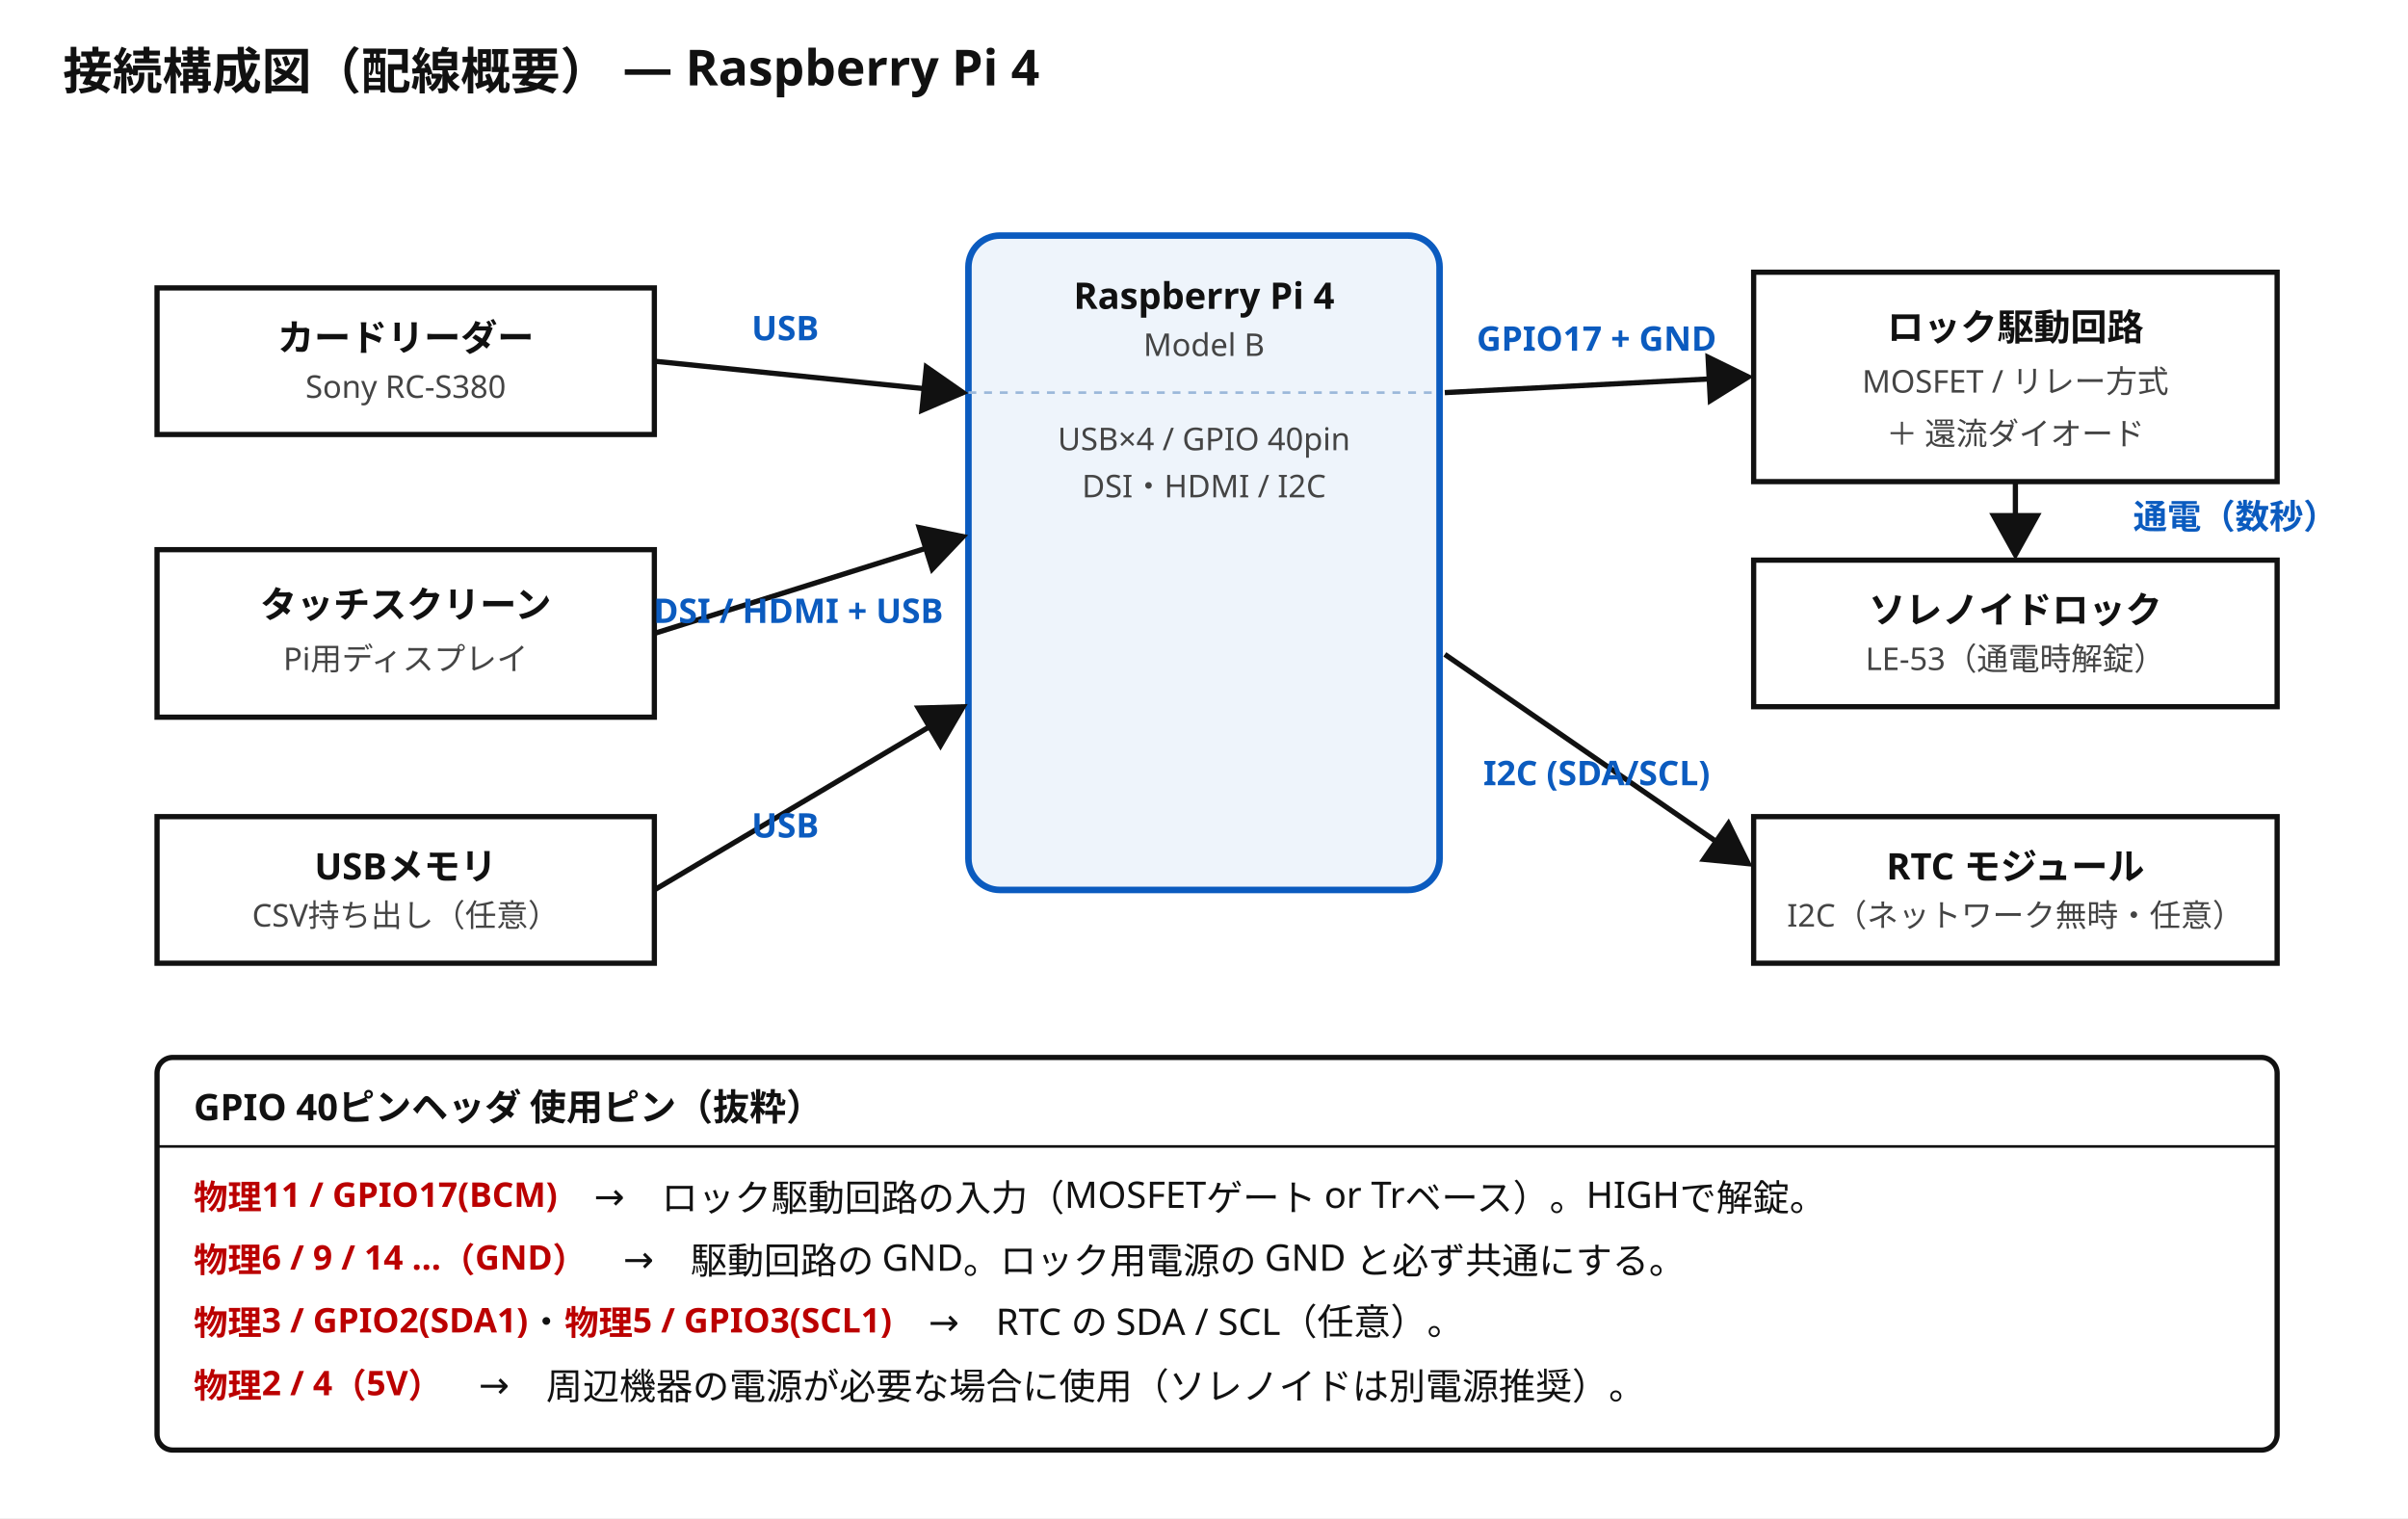
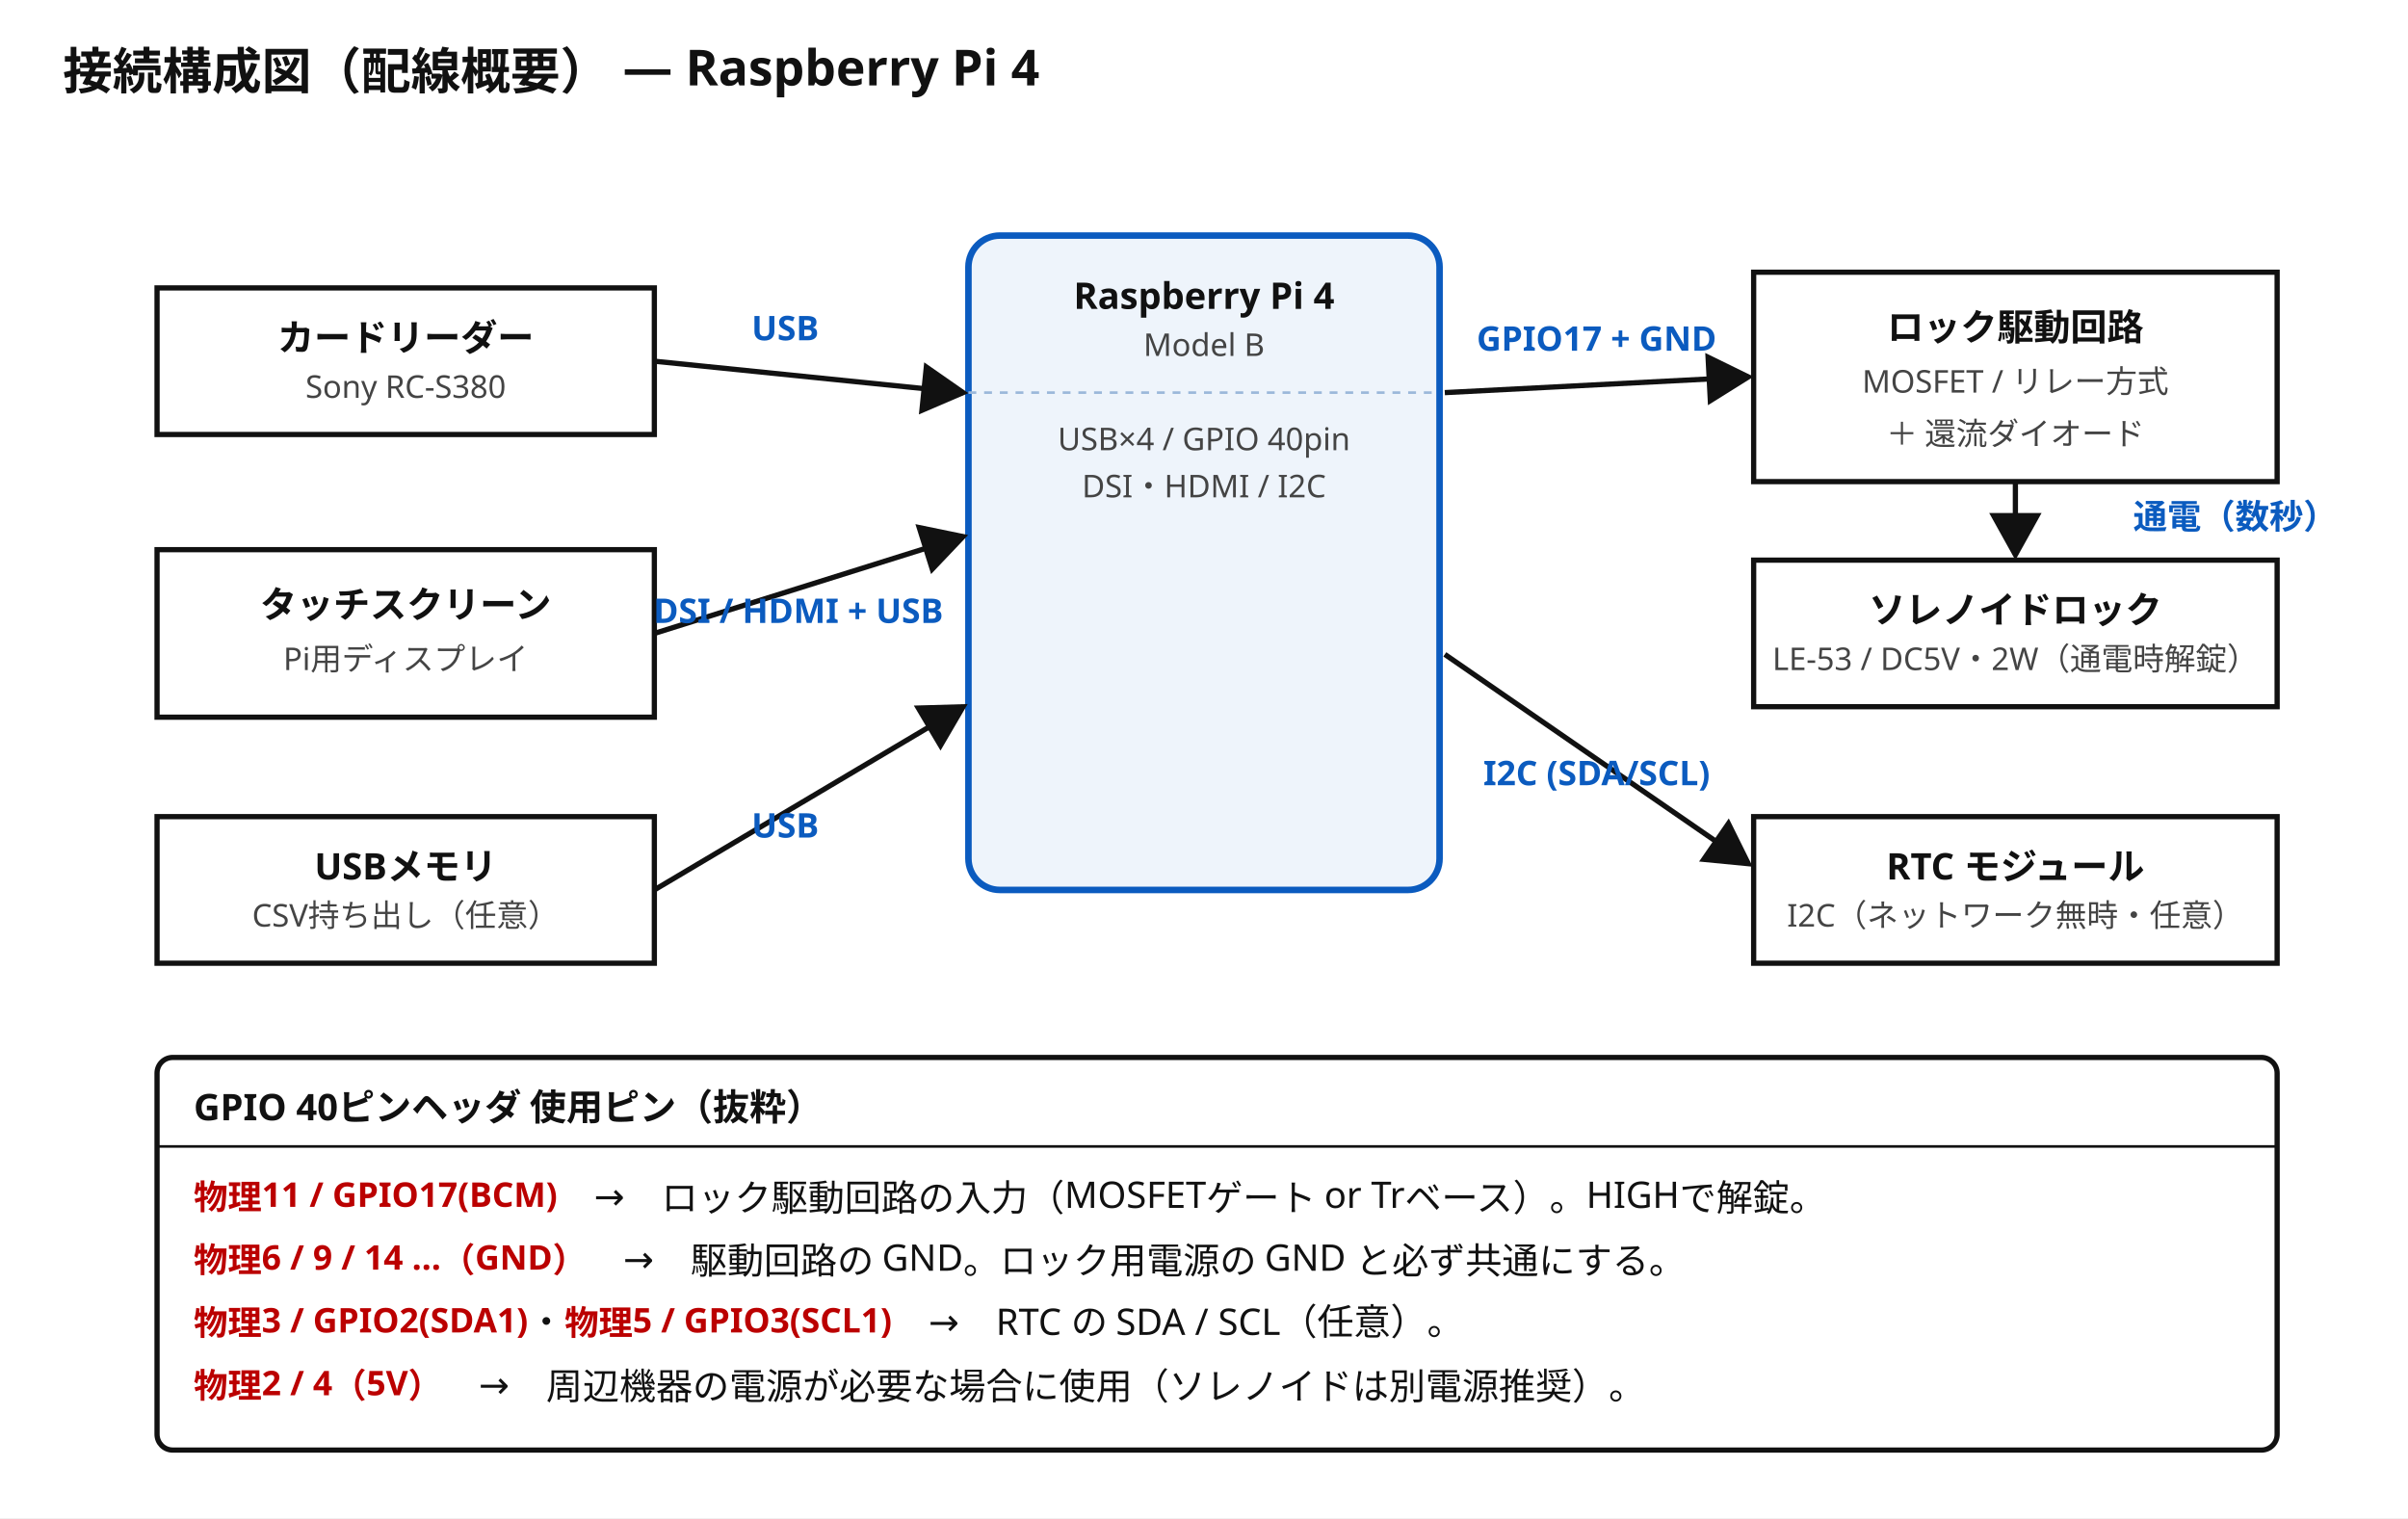
<svg xmlns="http://www.w3.org/2000/svg" viewBox="0 0 920 580" font-family="'Segoe UI',system-ui,sans-serif">
  <style>
    .wire{stroke:#111;stroke-width:2;fill:none}
    .arrow{stroke:#111;stroke-width:2;fill:none;marker-end:url(#ah)}
    .box{fill:#fff;stroke:#111;stroke-width:2}
    .pi{fill:#eef4fb;stroke:#0b5bbf;stroke-width:2.5}
    .lbl{fill:#111;font-size:14px}
    .sub{fill:#444;font-size:12px}
    .ttl{fill:#111;font-size:19px;font-weight:700}
    .conn{fill:#0b5bbf;font-size:13px;font-weight:600}
    .pinhdr{fill:#111;font-size:14px;font-weight:700}
    .pin{fill:#b00;font-size:13px;font-weight:600}
  </style>
  <defs>
    <marker id="ah" markerWidth="10" markerHeight="10" refX="8" refY="5" orient="auto">
      <path d="M0,0 L9,5 L0,10 z" fill="#111" />
    </marker>
  </defs>
  <rect x="0" y="0" width="920" height="580" fill="#ffffff" />
  <text x="24" y="34" class="ttl">接続構成図（配線概要） ― Raspberry Pi 4</text>
  <rect x="370" y="90" width="180" height="250" rx="12" class="pi" />
  <text x="460" y="118" text-anchor="middle" class="lbl" font-weight="700">Raspberry Pi 4</text>
  <text x="460" y="136" text-anchor="middle" class="sub">Model B</text>
  <line x1="370" y1="150" x2="550" y2="150" stroke="#9bb8da" stroke-dasharray="3 3" />
  <text x="460" y="172" text-anchor="middle" class="sub">USB×4 / GPIO 40pin</text>
  <text x="460" y="190" text-anchor="middle" class="sub">DSI・HDMI / I2C</text>
  <rect x="60" y="110" width="190" height="56" class="box" />
  <text x="155" y="134" text-anchor="middle" class="lbl" font-weight="700">カードリーダー</text>
  <text x="155" y="152" text-anchor="middle" class="sub">Sony RC-S380</text>
  <rect x="60" y="210" width="190" height="64" class="box" />
  <text x="155" y="236" text-anchor="middle" class="lbl" font-weight="700">タッチスクリーン</text>
  <text x="155" y="256" text-anchor="middle" class="sub">Pi用ディスプレイ</text>
  <rect x="60" y="312" width="190" height="56" class="box" />
  <text x="155" y="336" text-anchor="middle" class="lbl" font-weight="700">USBメモリ</text>
  <text x="155" y="354" text-anchor="middle" class="sub">CSV持ち出し（任意）</text>
  <rect x="670" y="104" width="200" height="80" class="box" />
  <text x="770" y="130" text-anchor="middle" class="lbl" font-weight="700">ロック駆動回路</text>
  <text x="770" y="150" text-anchor="middle" class="sub">MOSFET / リレー方式</text>
  <text x="770" y="170" text-anchor="middle" class="sub">＋ 還流ダイオード</text>
  <rect x="670" y="214" width="200" height="56" class="box" />
  <text x="770" y="238" text-anchor="middle" class="lbl" font-weight="700">ソレノイドロック</text>
-   <text x="770" y="256" text-anchor="middle" class="sub">LE-53（通電時解錠）</text>
+   <text x="770" y="256" text-anchor="middle" class="sub">LE-53 / DC5V・2W（通電時解錠）</text>
  <rect x="670" y="312" width="200" height="56" class="box" />
  <text x="770" y="336" text-anchor="middle" class="lbl" font-weight="700">RTC モジュール</text>
  <text x="770" y="354" text-anchor="middle" class="sub">I2C（ネットワーク無時・任意）</text>
  <path d="M250,138 L368,150" class="arrow" />
  <text x="300" y="130" text-anchor="middle" class="conn">USB</text>
  <path d="M250,242 L368,205" class="arrow" />
  <text x="305" y="238" text-anchor="middle" class="conn">DSI / HDMI + USB</text>
  <path d="M250,340 L368,270" class="arrow" />
  <text x="300" y="320" text-anchor="middle" class="conn">USB</text>
  <path d="M552,150 L668,144" class="arrow" />
  <text x="610" y="134" text-anchor="middle" class="conn">GPIO17 + GND</text>
  <path d="M770,184 L770,212" class="arrow" />
  <text x="854" y="202" text-anchor="middle" class="conn">通電（数秒）</text>
  <path d="M552,250 L668,330" class="arrow" />
  <text x="610" y="300" text-anchor="middle" class="conn">I2C (SDA/SCL)</text>
  <rect x="60" y="404" width="810" height="150" rx="6" class="box" />
  <text x="74" y="428" class="pinhdr">GPIO 40ピンヘッダ 使用ピン（抜粋）</text>
  <line x1="60" y1="438" x2="870" y2="438" stroke="#111" stroke-width="1" />
  <text x="74" y="462" class="lbl">
    <tspan class="pin">物理11 / GPIO17(BCM)</tspan>　→　ロック駆動回路の入力（MOSFETゲート or Trベース）。HIGHで解錠。</text>
  <text x="74" y="486" class="lbl">
    <tspan class="pin">物理6 / 9 / 14 …（GND）</tspan>　→　駆動回路の GND。ロック用電源の GND と必ず共通にする。</text>
  <text x="74" y="510" class="lbl">
    <tspan class="pin">物理3 / GPIO2(SDA1)</tspan>・<tspan class="pin">物理5 / GPIO3(SCL1)</tspan>　→　RTC の SDA / SCL（任意）。</text>
  <text x="74" y="534" class="lbl">
    <tspan class="pin">物理2 / 4（5V）</tspan>　→　周辺機器の電源が必要な場合に使用（ソレノイドは別電源推奨）。</text>
</svg>
